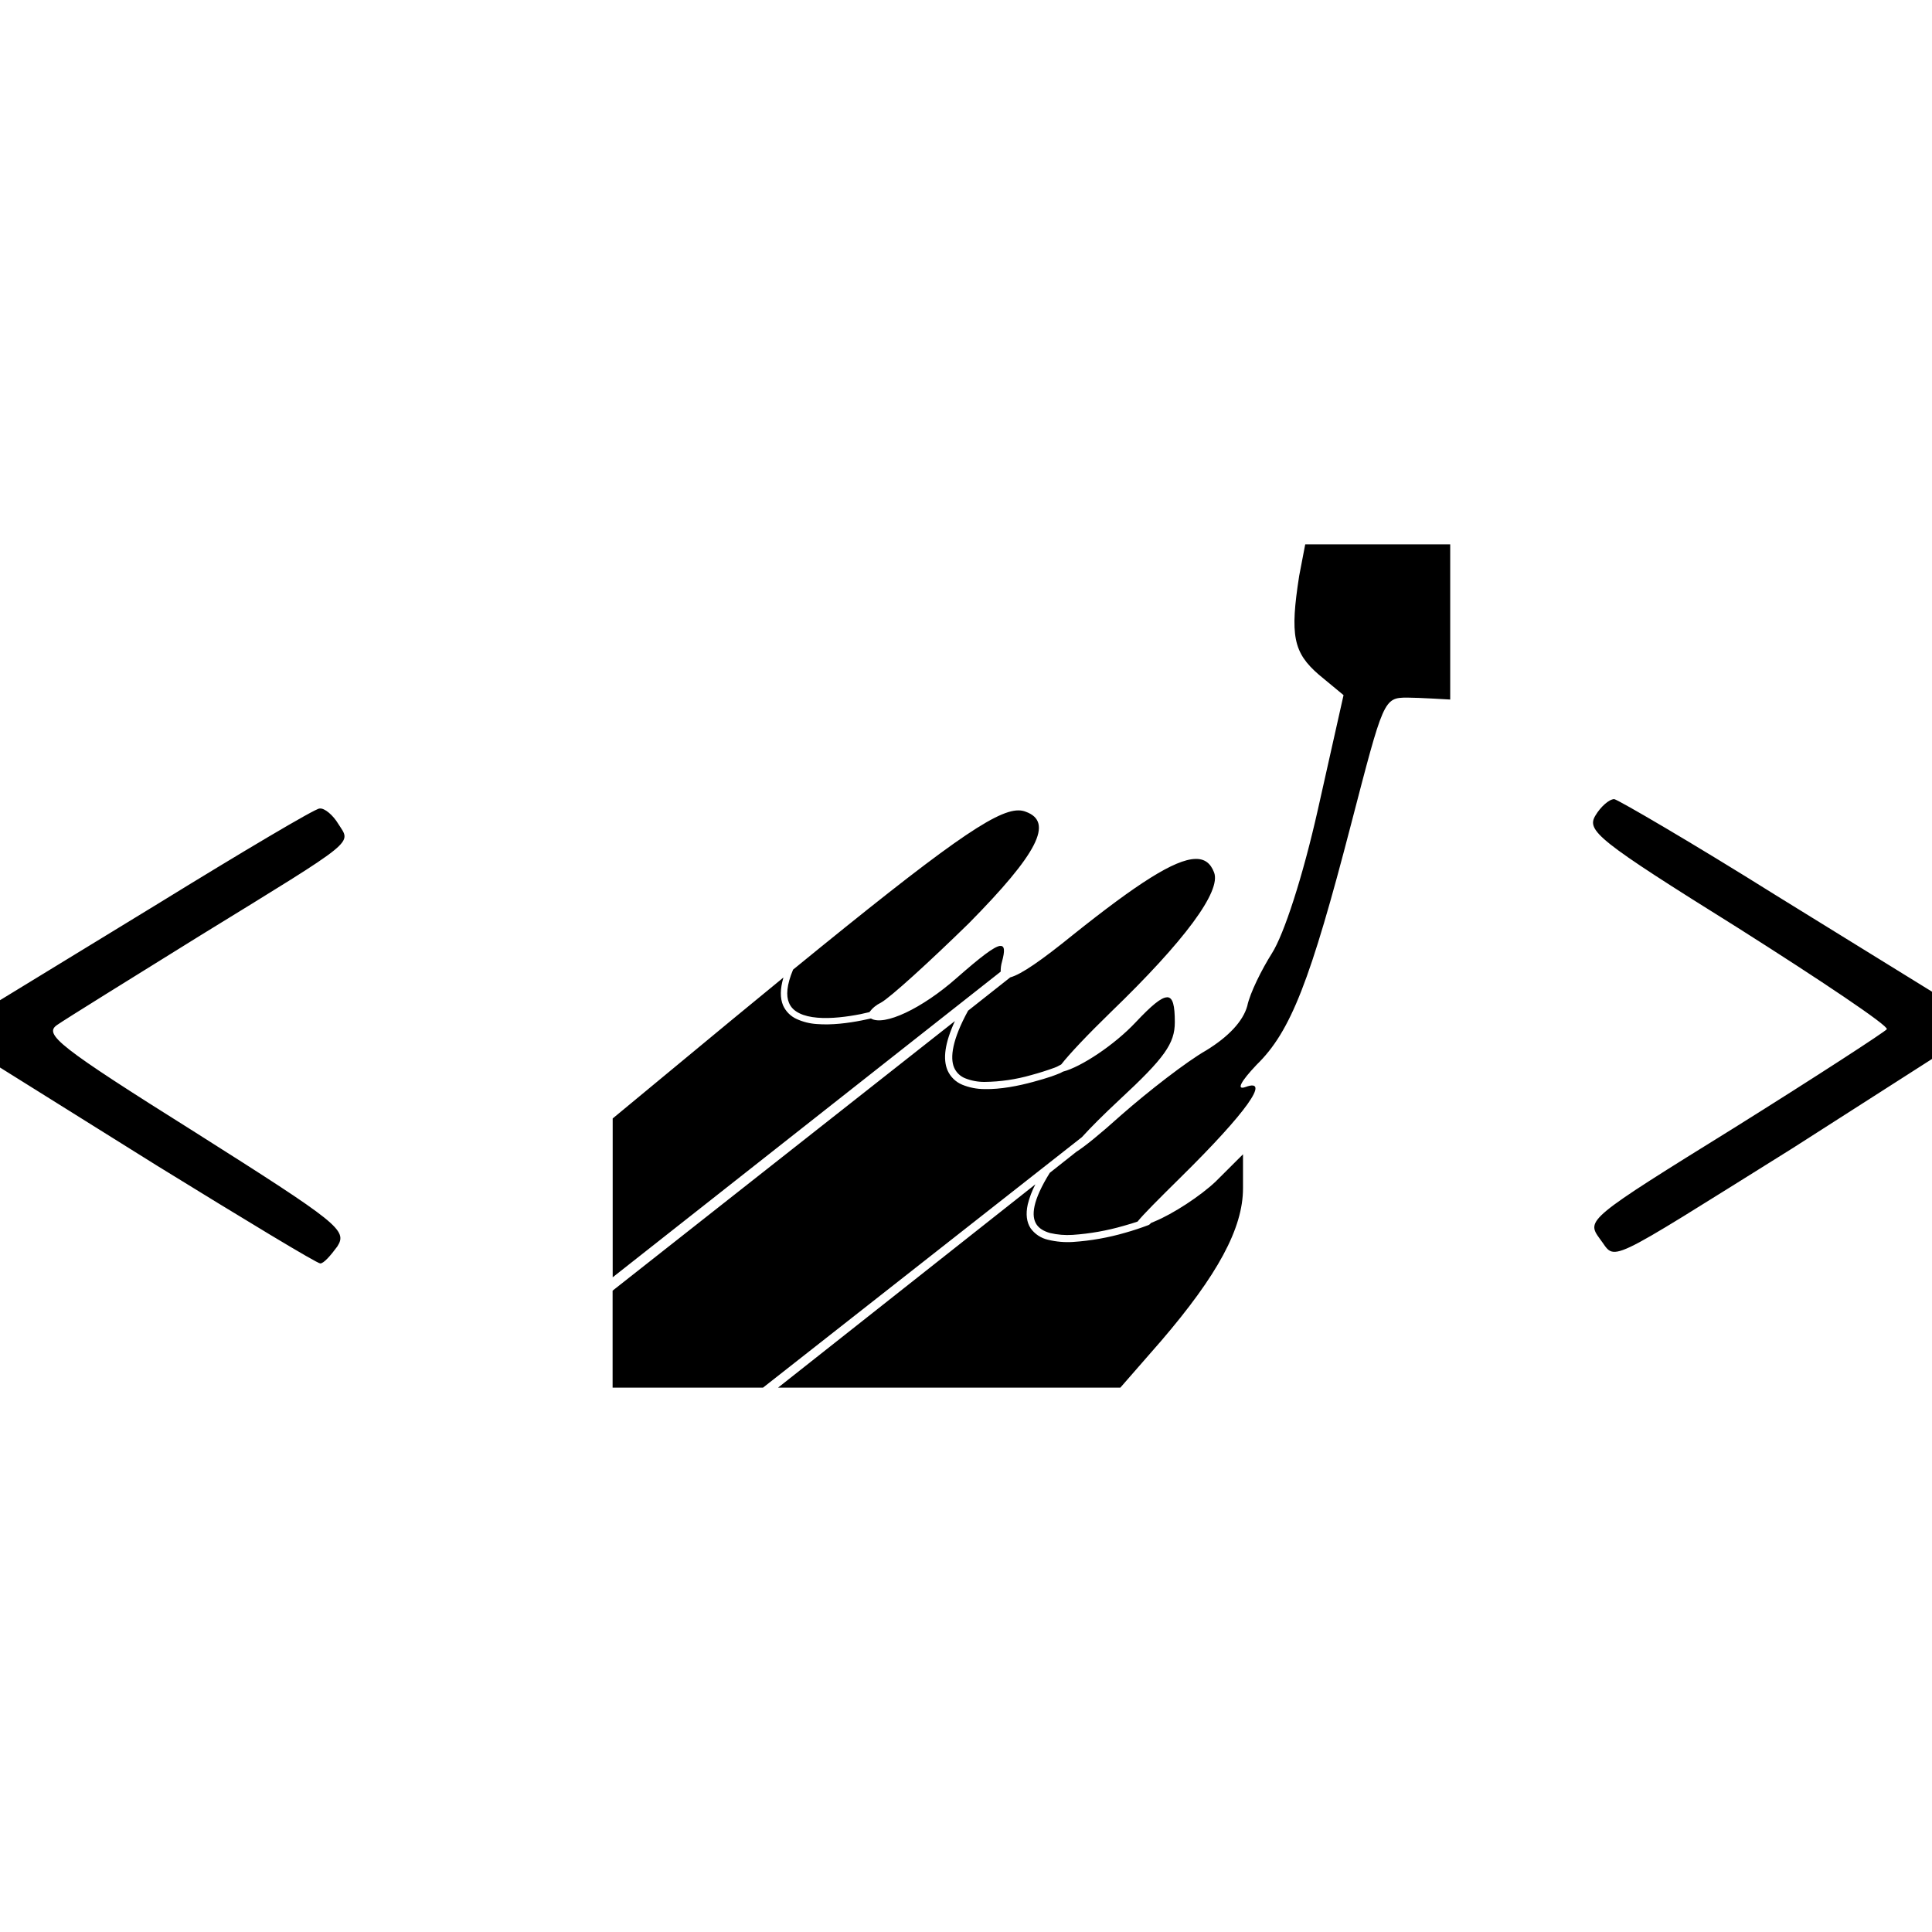
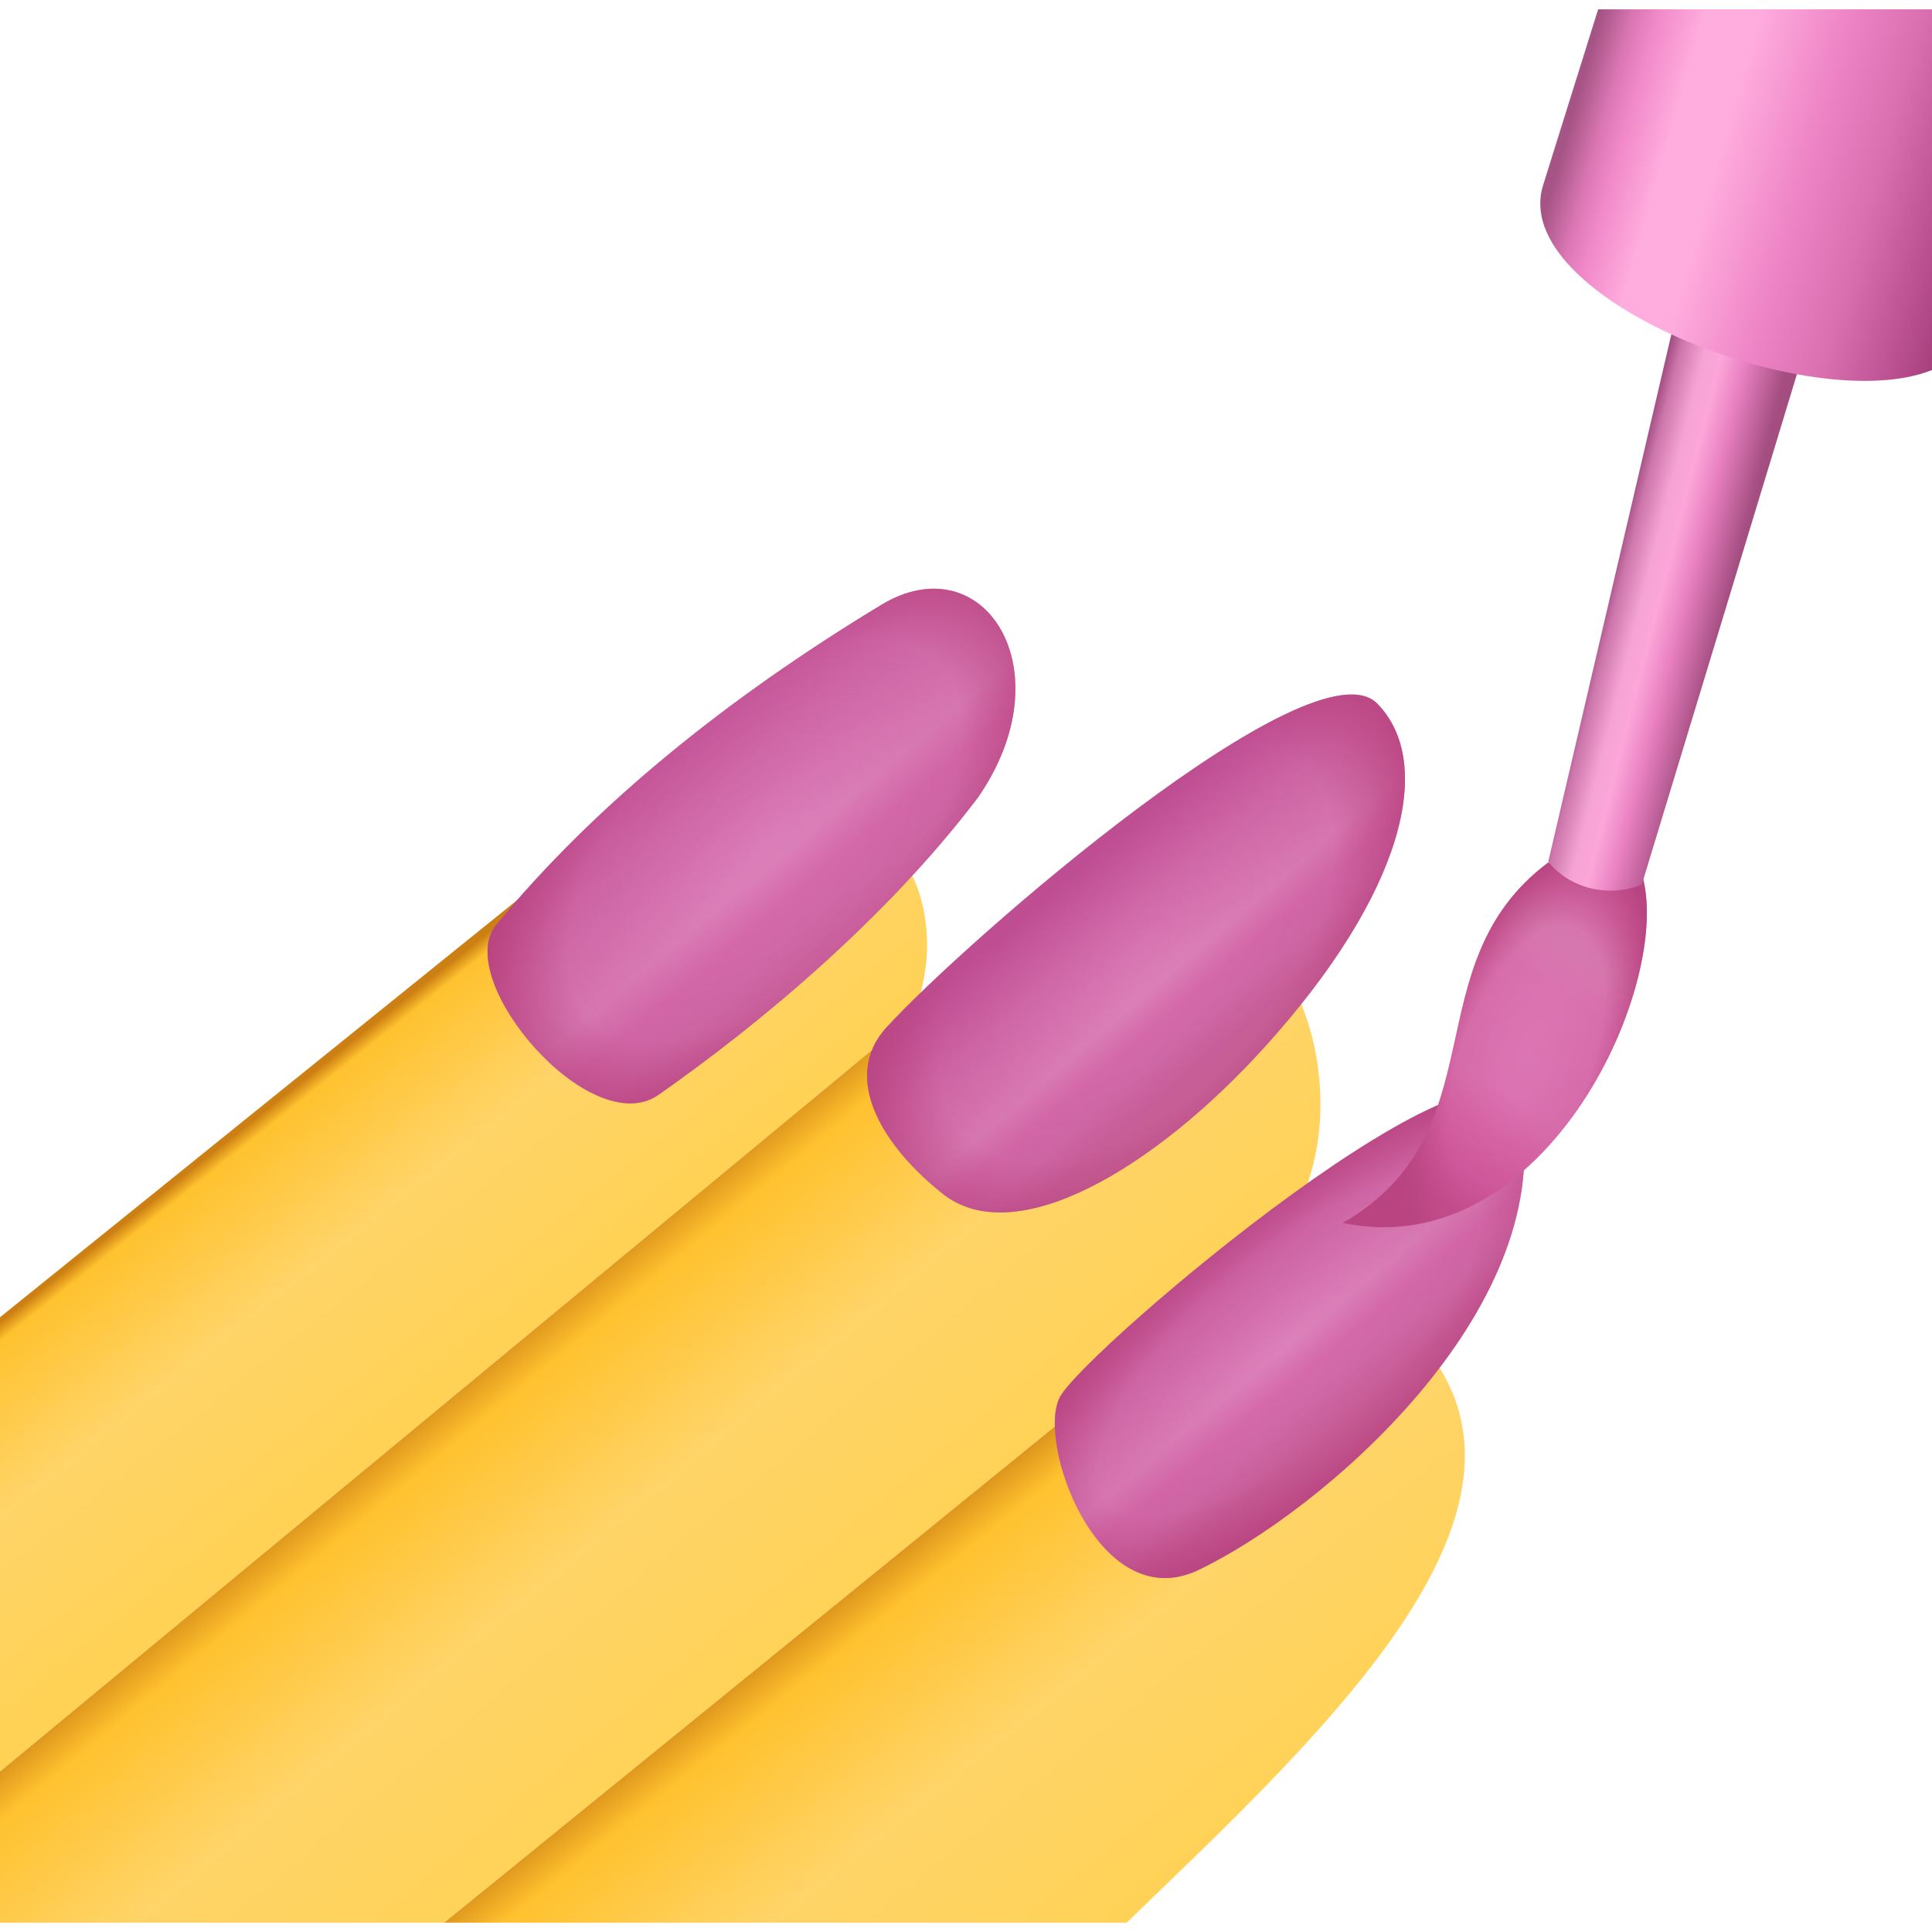
- <svg xmlns="http://www.w3.org/2000/svg" role="img" viewBox="0 0 24 24">
-   <path d="M16.214 6.762l-.075.391c-.116.741-.074.953.244 1.228l.307.254-.318 1.418c-.19.846-.423 1.555-.571 1.788-.127.201-.275.497-.307.656-.053.19-.233.381-.508.55-.243.138-.72.508-1.058.805-.27.243-.456.392-.557.456l-.33.261c-.106.17-.166.307-.189.411-.023.107-.01.178.024.23.033.05.09.085.168.107a.954.954 0 00.282.023 3 3 0 00.632-.112c.07-.019.125-.037.173-.053.074-.091.245-.263.548-.562.804-.793 1.111-1.227.794-1.11-.117.042-.064-.064.137-.276.424-.413.667-1.037 1.175-2.994.402-1.545.402-1.567.698-1.567.139 0 .532.024.532.024V6.762h-.902zm3.839 3.165c-.064 0-.17.096-.233.202-.116.19.021.306 1.767 1.396 1.037.657 1.873 1.217 1.852 1.26-.021.031-.868.582-1.883 1.217-1.842 1.142-1.852 1.153-1.683 1.386.212.275 0 .37 2.391-1.122L24 13.155v-.836l-1.937-1.196c-1.047-.656-1.957-1.185-2.01-1.196zm-16.085.117c-.053 0-.963.54-2.01 1.185L0 12.425v.836l1.947 1.217c1.08.666 1.99 1.217 2.032 1.217.042 0 .127-.096.212-.212.127-.201.02-.286-1.768-1.418C.72 12.996.54 12.848.71 12.732c.106-.074.91-.572 1.778-1.111 1.979-1.217 1.873-1.133 1.714-1.387-.063-.105-.17-.2-.233-.19zm8.684.023c-.292-.002-.92.443-2.8 1.978-.081.193-.088.326-.051.412.024.059.068.1.129.13.06.03.138.048.224.055.171.015.373-.012.536-.044l.11-.025a.386.386 0 01.144-.118c.116-.064.603-.508 1.09-.984.857-.868 1.058-1.26.709-1.387a.24.24 0 00-.09-.017zm2.196.603c-.257.007-.72.305-1.513.938-.398.323-.65.497-.785.533l-.524.414c-.197.36-.226.583-.174.706a.25.25 0 00.138.134.644.644 0 00.24.045 2.18 2.18 0 00.58-.085 3.466 3.466 0 00.291-.092l.029-.012.053-.028c.1-.129.33-.372.618-.652.91-.878 1.375-1.502 1.28-1.735-.043-.113-.117-.17-.233-.166zm-2.424 1.08c-.074.008-.24.136-.539.398-.432.382-.903.602-1.066.504a3.97 3.97 0 01-.114.024c-.166.033-.373.06-.558.045a.708.708 0 01-.252-.063.337.337 0 01-.168-.17c-.037-.09-.037-.202.005-.345l-.65.534-1.471 1.217V15.867l4.82-3.797a.41.41 0 01.016-.123c.037-.134.035-.202-.023-.196zm2.074.639c-.073 0-.195.103-.39.31-.265.283-.682.557-.903.613l-.034.018a2.191 2.191 0 01-.11.042c-.06.02-.138.044-.228.068-.18.049-.404.094-.604.089a.732.732 0 01-.275-.054.344.344 0 01-.184-.18c-.058-.139-.035-.334.092-.611L7.61 16.033v1.205h1.868l3.962-3.112c.103-.114.258-.27.467-.465.56-.519.687-.698.687-.963 0-.206-.023-.31-.096-.31zm.943 1.95l-.339.338c-.19.18-.529.402-.761.497l-.046.02-.003.005-.01.01c-.009.007-.013.008-.02.011a3.432 3.432 0 01-.282.093 3.058 3.058 0 01-.65.115 1.035 1.035 0 01-.31-.027.364.364 0 01-.218-.144c-.048-.074-.062-.173-.035-.295a1.11 1.11 0 01.095-.25l-3.197 2.526h4.252l.508-.582c.698-.814 1.016-1.396 1.016-1.894z" />
+ <svg xmlns="http://www.w3.org/2000/svg" width="128" height="128" viewBox="0 0 128 128">
+   <defs>
+     <linearGradient id="SVG0tOcze0Q">
+       <stop offset=".027" stop-color="#cc7f12" />
+       <stop offset=".157" stop-color="#ffc22f" />
+       <stop offset=".5" stop-color="#ffd468" />
+       <stop offset="1" stop-color="#ffd255" />
+     </linearGradient>
+     <linearGradient id="SVG51cRhdQc">
+       <stop offset="0" stop-color="#bf4f95" />
+       <stop offset=".284" stop-color="#d26aaa" />
+       <stop offset=".588" stop-color="#dc81bb" />
+       <stop offset=".711" stop-color="#d76cad" />
+       <stop offset=".825" stop-color="#d26cab" />
+       <stop offset=".957" stop-color="#ca629d" />
+       <stop offset="1" stop-color="#c96499" />
+     </linearGradient>
+     <linearGradient id="SVGXpN2Cv7k">
+       <stop offset="0" stop-color="#b94481" stop-opacity="0" />
+       <stop offset=".694" stop-color="#b94481" stop-opacity="0.186" />
+       <stop offset="1" stop-color="#b94481" />
+     </linearGradient>
+     <linearGradient id="SVGd7ZO0cSt">
+       <stop offset="0" stop-color="#b94481" stop-opacity="0" />
+       <stop offset=".644" stop-color="#b94481" stop-opacity="0.186" />
+       <stop offset="1" stop-color="#b94481" />
+     </linearGradient>
+     <linearGradient id="SVGpz4CFb1q" x1="75.533" x2="84.143" y1="24.539" y2="26.989" gradientTransform="translate(-138.07 -65.083)scale(3.17893)" gradientUnits="userSpaceOnUse">
+       <stop offset=".021" stop-color="#a65486" />
+       <stop offset=".095" stop-color="#db77b4" />
+       <stop offset=".146" stop-color="#f188c8" />
+       <stop offset=".255" stop-color="#ffaddf" />
+       <stop offset=".372" stop-color="#ffaddf" />
+       <stop offset=".576" stop-color="#ee84c5" />
+       <stop offset=".747" stop-color="#da6fb0" />
+       <stop offset="1" stop-color="#a63d7b" />
+     </linearGradient>
+     <linearGradient id="SVG4lkTQbHK" x1="75.683" x2="81.533" y1="32.735" y2="34.22" gradientTransform="translate(-138.02 -65.654)scale(3.17893)" gradientUnits="userSpaceOnUse">
+       <stop offset=".195" stop-color="#974377" />
+       <stop offset=".247" stop-color="#cc76ac" />
+       <stop offset=".33" stop-color="#f5a3d4" />
+       <stop offset=".39" stop-color="#fca6da" />
+       <stop offset=".476" stop-color="#e980c1" />
+       <stop offset=".62" stop-color="#a34d81" />
+     </linearGradient>
+     <linearGradient id="SVG3fFUedlA" x1="84.026" x2="80.731" y1="40.955" y2="45.932" gradientTransform="translate(-162.274 -67.103)scale(3.17893)" gradientUnits="userSpaceOnUse" spreadMethod="reflect">
+       <stop offset="0" stop-color="#dc83b9" />
+       <stop offset=".159" stop-color="#de77b5" />
+       <stop offset=".56" stop-color="#dd74b3" />
+       <stop offset=".797" stop-color="#d65fa3" />
+       <stop offset="1" stop-color="#c95195" stop-opacity="0.992" />
+     </linearGradient>
+     <linearGradient id="SVGHimSxd9I" x1="78.017" x2="81.33" y1="49.373" y2="53.353" gradientTransform="translate(-168.668 -75.437)scale(3.17893)" gradientUnits="userSpaceOnUse" href="#SVG51cRhdQc" />
+     <linearGradient id="SVGEl2jeeKF" x1="65.654" x2="68.885" y1="38.931" y2="42.708" gradientTransform="translate(-137.907 -65.725)scale(3.17893)" gradientUnits="userSpaceOnUse">
+       <stop offset="0" stop-color="#bf4f95" />
+       <stop offset=".284" stop-color="#d26aaa" />
+       <stop offset=".588" stop-color="#dc81ba" />
+       <stop offset=".711" stop-color="#d76cad" />
+       <stop offset=".825" stop-color="#d26cab" />
+       <stop offset=".957" stop-color="#ca629d" />
+       <stop offset="1" stop-color="#c96499" />
+     </linearGradient>
+     <linearGradient id="SVGoJRE1d7m" x1="56.495" x2="60.682" y1="36.149" y2="41.138" gradientTransform="translate(-137.907 -65.725)scale(3.17893)" gradientUnits="userSpaceOnUse" href="#SVG51cRhdQc" />
+     <linearGradient id="SVGuGJ3HbdJ" x1="48.116" x2="52.831" y1="43.62" y2="49.525" gradientTransform="translate(-137.907 -65.725)scale(3.17893)" gradientUnits="userSpaceOnUse">
+       <stop offset=".085" stop-color="#cc7f12" />
+       <stop offset=".127" stop-color="#ffc22f" />
+       <stop offset=".5" stop-color="#ffd468" />
+       <stop offset="1" stop-color="#ffd255" />
+     </linearGradient>
+     <linearGradient id="SVGNRJWHeQz" x1="61.027" x2="67.311" y1="52.984" y2="60.788" gradientTransform="translate(-137.907 -65.725)scale(3.17893)" gradientUnits="userSpaceOnUse" href="#SVG0tOcze0Q" />
+     <linearGradient id="SVGEIhUyUOY" x1="54.432" x2="60.703" y1="47.454" y2="54.998" gradientTransform="translate(-137.907 -65.725)scale(3.17893)" gradientUnits="userSpaceOnUse" href="#SVG0tOcze0Q" />
+     <radialGradient id="SVGpm5DKeGw" cx="82.591" cy="43.432" r="3.168" gradientTransform="rotate(20.482 495.636 -67.46)scale(2.10926 4.5952)" gradientUnits="userSpaceOnUse" href="#SVGd7ZO0cSt" />
+     <radialGradient id="SVGrOSXxcNY" cx="79.826" cy="51.54" r="4.893" gradientTransform="rotate(-40.472 231.96 521.69)scale(5.02628 1.8924)" gradientUnits="userSpaceOnUse" href="#SVGd7ZO0cSt" />
+     <radialGradient id="SVGGXUzEwBW" cx="67.057" cy="40.547" r="5.605" gradientTransform="rotate(42.07 260.796 5.132)scale(2.41522 4.25509)" gradientUnits="userSpaceOnUse" href="#SVGXpN2Cv7k" />
+     <radialGradient id="SVGCmBVRcxB" cx="59.193" cy="38.098" r="5.501" gradientTransform="rotate(44.195 225.87 6.56)scale(2.27181 4.30284)" gradientUnits="userSpaceOnUse" href="#SVGXpN2Cv7k" />
+   </defs>
+   <path fill="url(#SVGuGJ3HbdJ)" d="M0 117.37V87.272l34.796-28.068c7.746-6.248 15.304-8.216 23.363-3.753c3.144 1.74 4.263 7.499 2.245 11.936z" />
+   <path fill="url(#SVGoJRE1d7m)" d="M32.875 61.271c6.497-7.899 15.238-14.989 25.507-21.195c6.803-4.11 12.273 4.327 6.394 12.786c-6.09 8.023-14.38 14.928-21.136 19.664c-4.536 3.179-13.723-7.657-10.765-11.255" />
+   <path fill="url(#SVGCmBVRcxB)" d="M32.875 61.271c6.497-7.899 15.238-14.989 25.507-21.195c6.803-4.11 12.273 4.327 6.394 12.786c-6.09 8.023-14.38 14.928-21.136 19.664c-4.536 3.179-13.723-7.657-10.765-11.255" />
+   <path fill="url(#SVGEIhUyUOY)" d="M0 117.37v10.013h29.427l53.924-43.814c5.43-5.2 4.814-13.84 2.121-18.566c-5.646-9.919-17.22-.971-25.068 2.384z" />
+   <path fill="url(#SVGEl2jeeKF)" d="M58.733 68.07c5.213-5.715 28.256-25.774 32.512-21.452c3.87 3.932 1.747 12.598-7.48 22.78c-7.309 8.061-16.517 13.489-21.305 9.695c-3.974-3.144-6.768-7.69-3.727-11.024z" />
+   <path fill="url(#SVGGXUzEwBW)" d="M58.733 68.07c5.213-5.715 28.256-25.774 32.512-21.452c3.87 3.932 1.747 12.598-7.48 22.78c-7.309 8.061-16.517 13.489-21.305 9.695c-3.974-3.144-6.768-7.69-3.727-11.024z" />
+   <path fill="url(#SVGNRJWHeQz)" d="M29.427 127.383h45.216c12.078-11.678 27.234-25.566 20.927-36.44c-3.716-6.399-8.02-7.567-12.219-7.375z" />
+   <path fill="url(#SVGHimSxd9I)" d="M100.788 73.866c-1.308-7.854-28.891 15.579-30.554 18.676c-1.608 2.994 2.511 14.462 9.037 11.532c8.355-3.948 23.683-17.206 21.517-30.208" />
+   <path fill="url(#SVGrOSXxcNY)" d="M100.788 73.866c-1.308-7.854-28.891 15.579-30.554 18.676c-1.608 2.994 2.511 14.462 9.037 11.532c8.355-3.948 23.683-17.206 21.517-30.208" />
+   <path fill="url(#SVG3fFUedlA)" d="M102.554 57.16c-9.007 6.778-3.168 17.825-13.588 23.862c13.611 2.815 22-16.195 19.791-23.168z" />
+   <path fill="url(#SVGpm5DKeGw)" d="M102.554 57.16c-9.007 6.778-3.168 17.825-13.588 23.862c13.611 2.815 22-16.195 19.791-23.168z" />
+   <path fill="url(#SVG4lkTQbHK)" d="m120.353 20.507l-11.58 38.1c-2.196.882-4.75.275-6.198-1.508l9.171-39.294z" />
+   <path fill="url(#SVGpz4CFb1q)" d="M128 .617v23.9c-7.962 3.174-28.11-4.765-25.764-12.255L105.881.617z" />
</svg>
